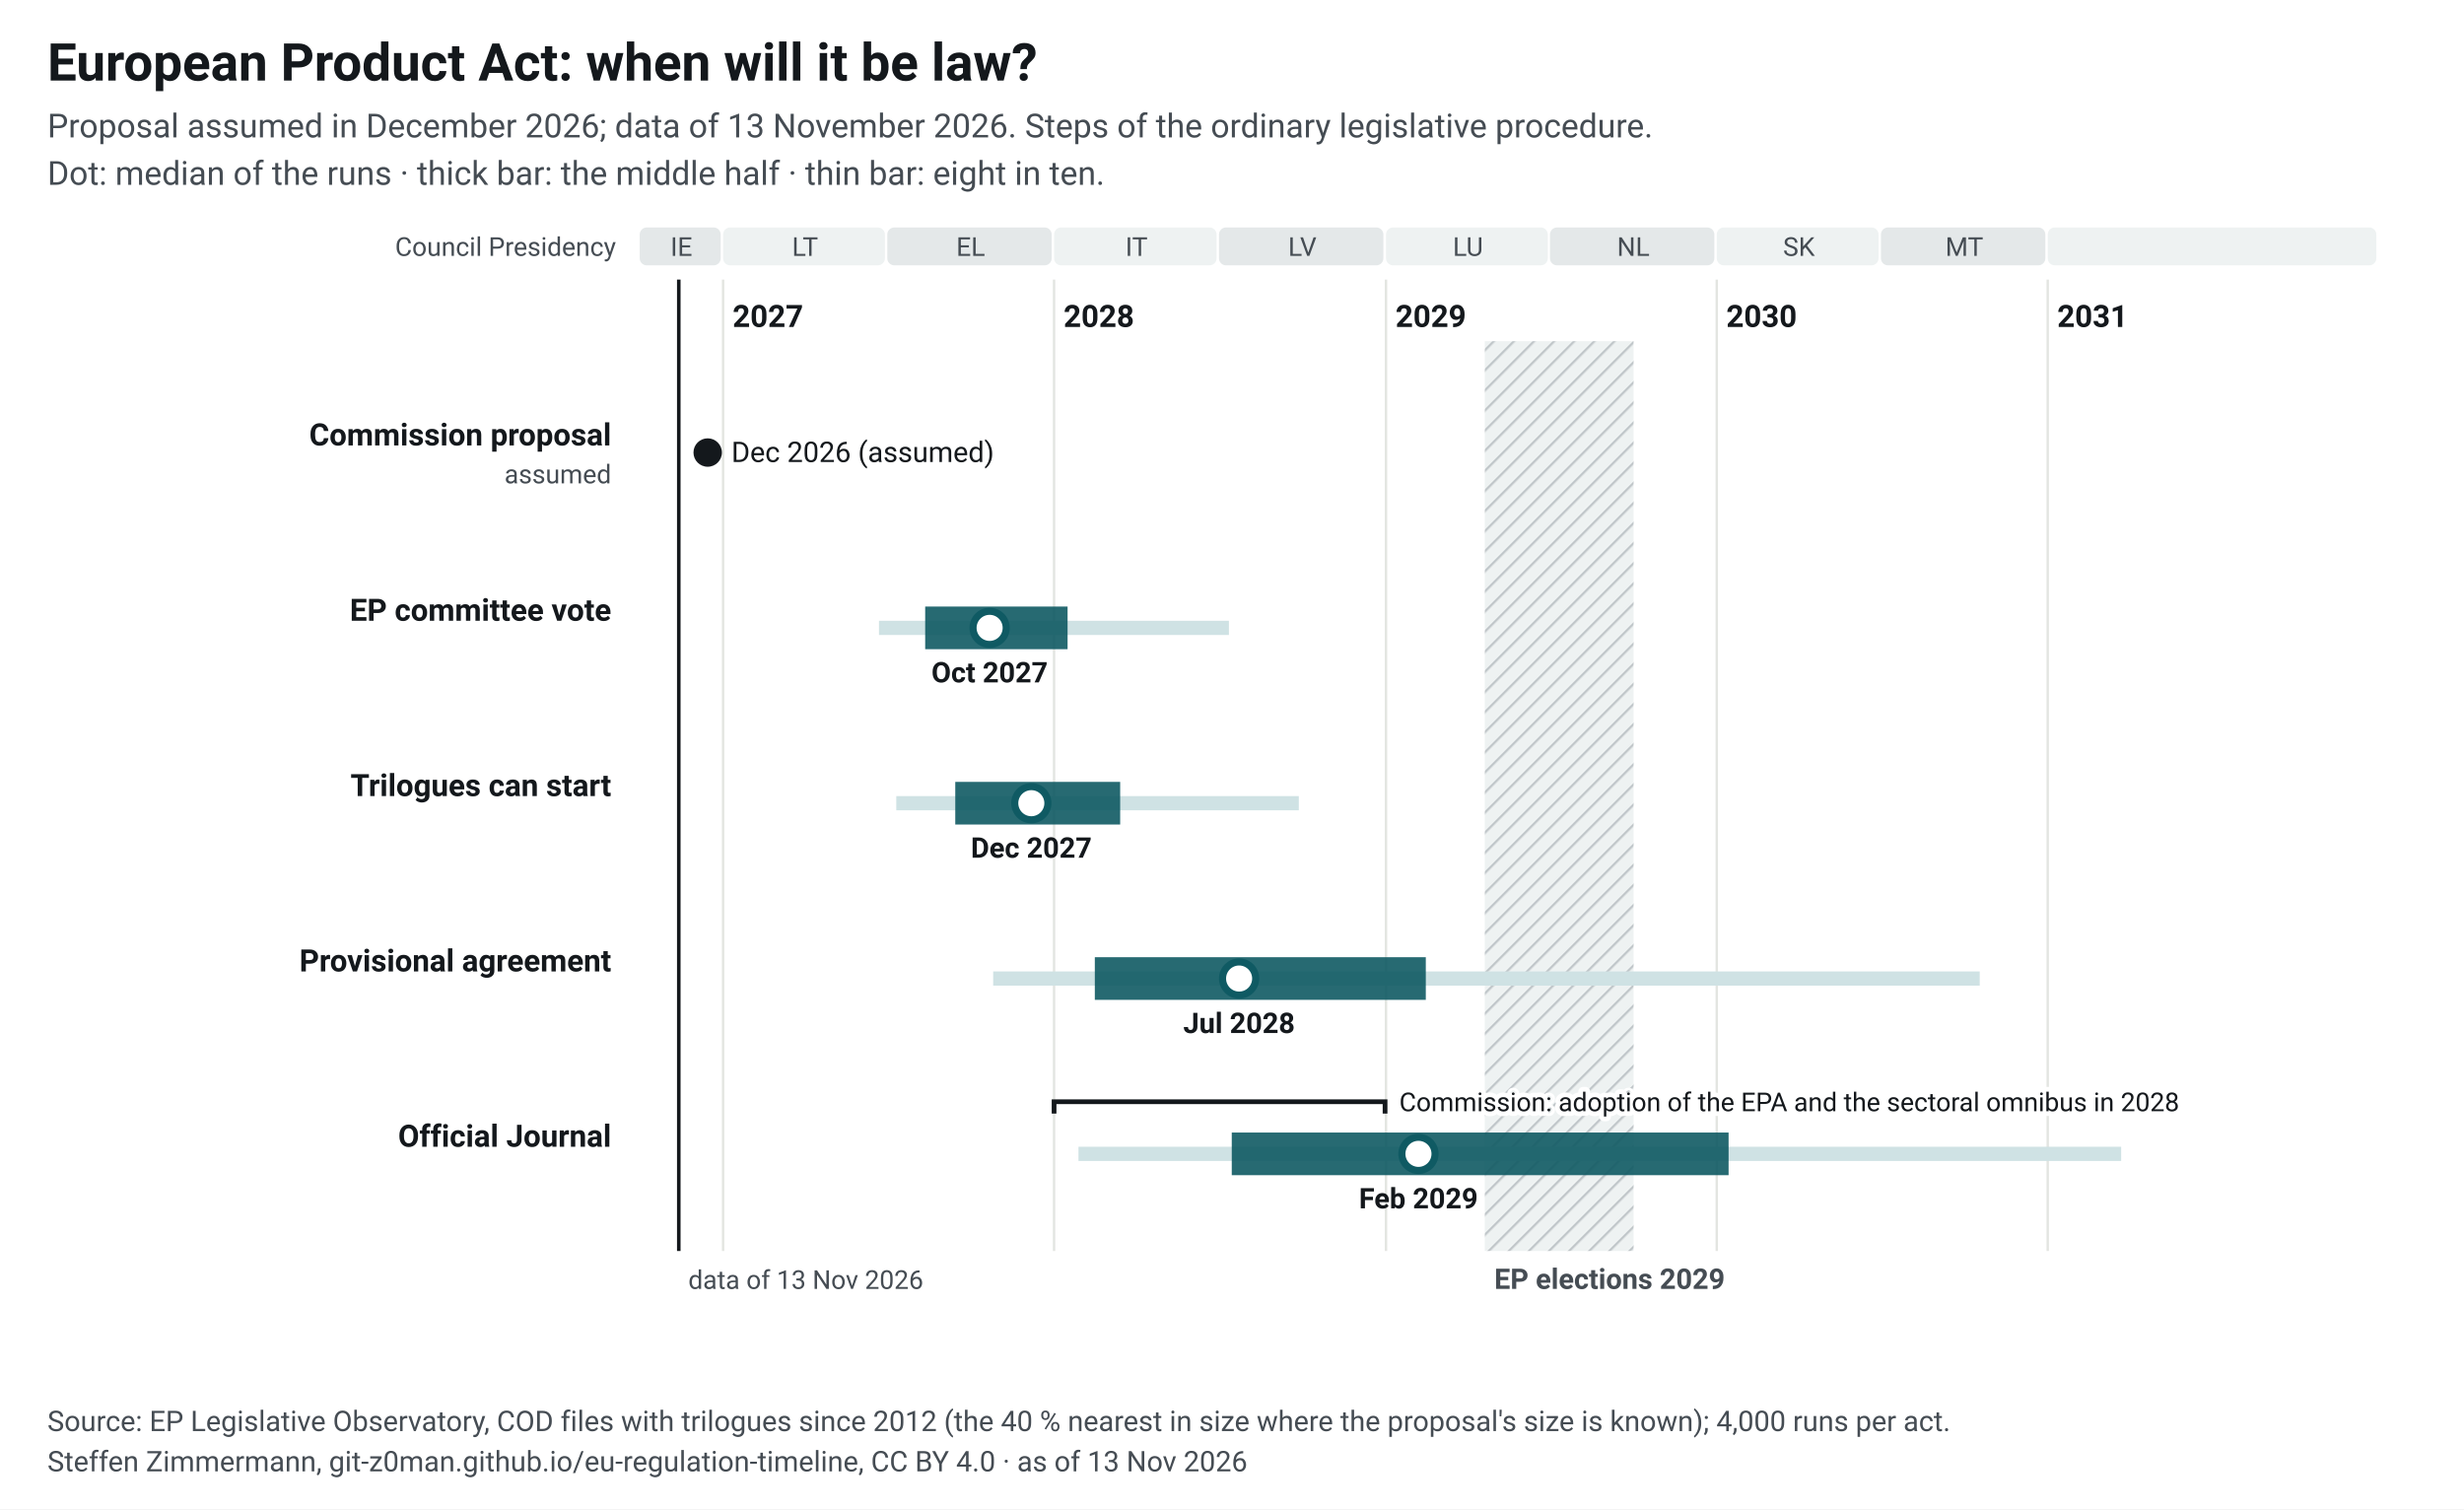
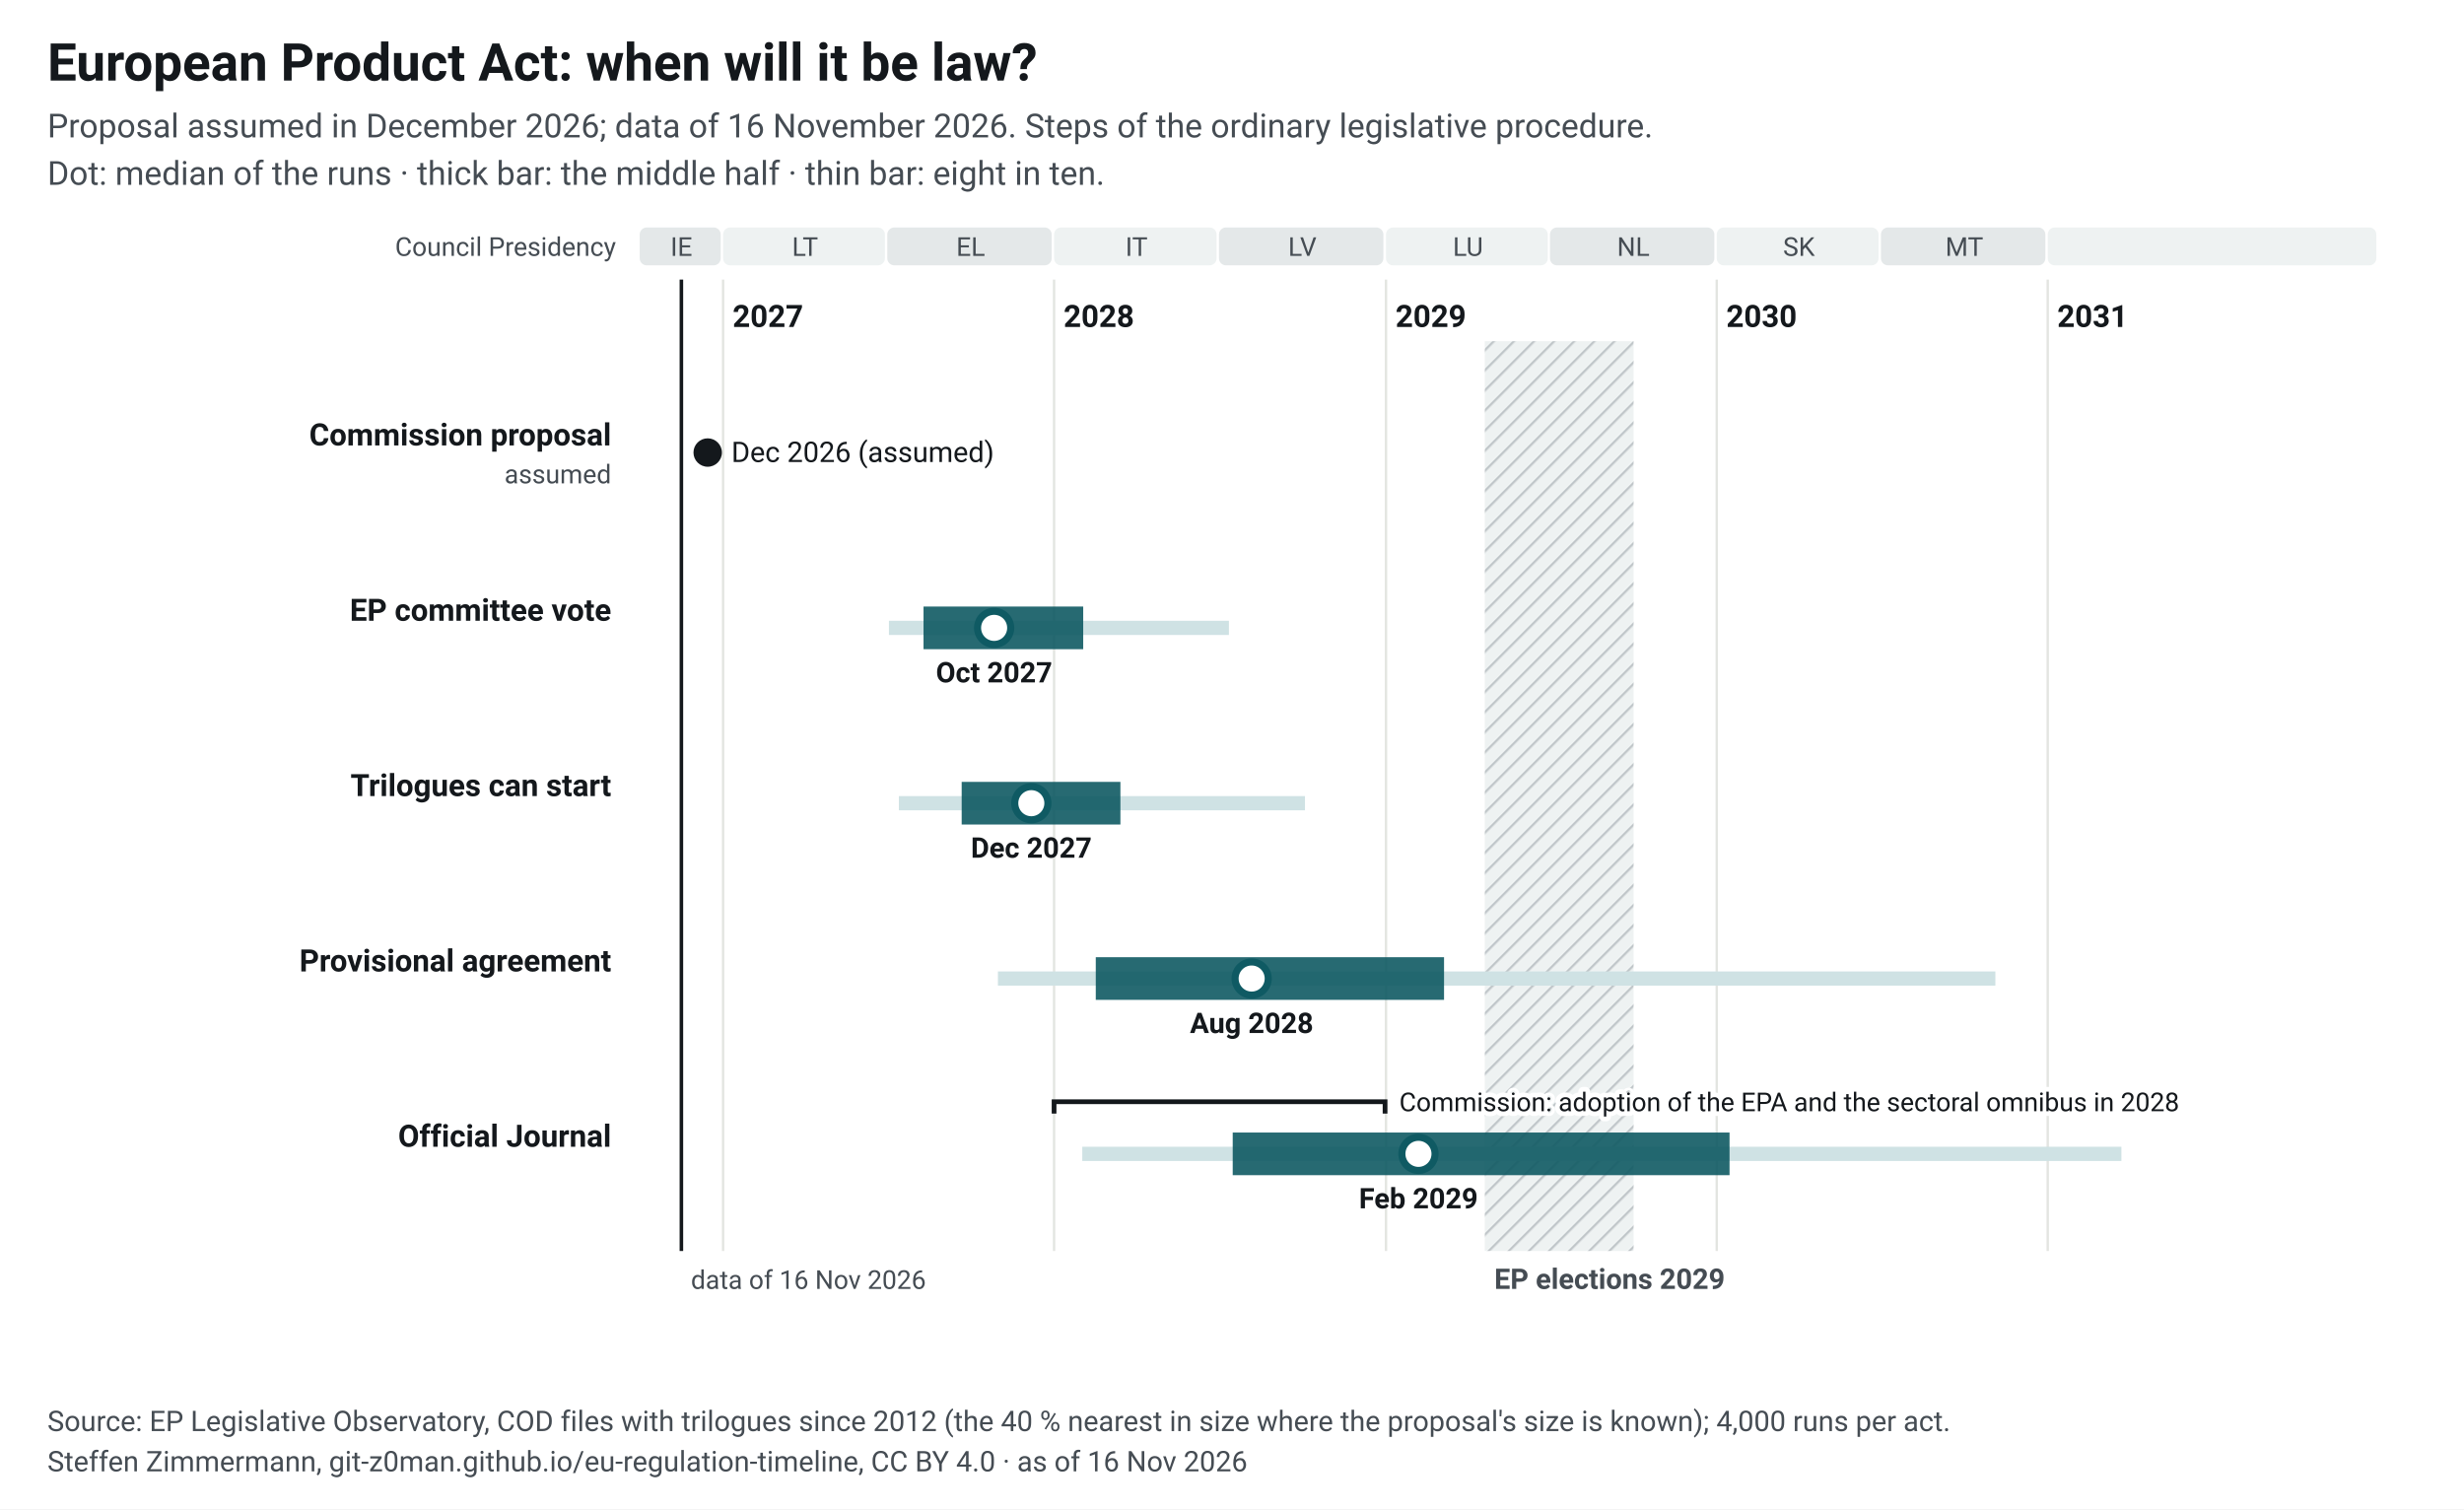
<svg xmlns="http://www.w3.org/2000/svg" width="1040" height="637" viewBox="0 0 1040 637" font-family="&quot;Source Sans 3&quot;, system-ui, -apple-system, Segoe UI, Roboto, Arial, sans-serif" font-size="13">
  <style>.ink{fill:#14181c}.mu{fill:#454c53}.gr{stroke:#e3e5e1;stroke-width:1}.pa{fill:#eef2f2}.pb{fill:#e4e8e9}.hb{fill:#eef2f2}.hl{stroke:#c3c9cc}.wt{fill:#454c53}.pt{fill:#14181c;paint-order:stroke;stroke:#fff;stroke-width:4px;stroke-linejoin:round}.pl{stroke:#14181c}.td{stroke:#14181c;stroke-width:1.5}.b50{fill:#0f5a63;opacity:.9}.b80{fill:#cfe2e4}.med{fill:#fff;stroke:#0f5a63}.fx{fill:#14181c}.ini{fill:#e3eeef;stroke:#6e9195;stroke-width:1}.ini80{fill:#a7b7ba}.inim{stroke:#6e9195;stroke-width:2}.c1{stroke:#0f5a63}.c2{stroke:#454c53;stroke-dasharray:7 4}a text{fill:#0f5a63}.nl-pending{fill:#0f5a63}.nl-adopted{fill:#5b646b}.nl-plan{fill:#fff;stroke:#14181c}.nl-open{fill:none;stroke:#14181c}.nl-q{fill:#14181c}.nl-row{stroke:#e3e5e1;stroke-width:.6}.nl-g-announced{fill:#f1f2f3}.nl-g-pending{fill:#e3eeef}.nl-g-adopted{fill:#eef2f2}</style>
  <rect width="1040" height="637" fill="#fff" />
  <text x="20" y="34" font-size="22" font-weight="700" class="ink">European Product Act: when will it be law?</text>
-   <text x="20" y="58" font-size="14" class="mu">Proposal assumed in December 2026; data of 13 November 2026. Steps of the ordinary legislative procedure.</text>
+   <text x="20" y="58" font-size="14" class="mu">Proposal assumed in December 2026; data of 16 November 2026. Steps of the ordinary legislative procedure.</text>
  <text x="20" y="78" font-size="14" class="mu">Dot: median of the runs · thick bar: the middle half · thin bar: eight in ten.</text>
  <g transform="translate(20,92)">
    <defs>
      <pattern id="hatch-33" width="6" height="6" patternUnits="userSpaceOnUse" patternTransform="rotate(45)">
        <rect width="6" height="6" class="hb" />
        <line x1="0" y1="0" x2="0" y2="6" class="hl" stroke-width="2" />
      </pattern>
    </defs>
    <rect x="250.0" y="4" width="34.2" height="16" rx="3" class="pb" data-tip="Council Presidency: IE, Jul 2026 to Dec 2026" />
    <text x="267.6" y="16" text-anchor="middle" font-size="11" class="mu">IE</text>
    <rect x="285.2" y="4" width="68.3" height="16" rx="3" class="pa" data-tip="Council Presidency: LT, Jan 2027 to Jun 2027" />
    <text x="319.8" y="16" text-anchor="middle" font-size="11" class="mu">LT</text>
    <rect x="354.5" y="4" width="69.4" height="16" rx="3" class="pb" data-tip="Council Presidency: EL, Jul 2027 to Dec 2027" />
    <text x="389.7" y="16" text-anchor="middle" font-size="11" class="mu">EL</text>
    <rect x="424.9" y="4" width="68.6" height="16" rx="3" class="pa" data-tip="Council Presidency: IT, Jan 2028 to Jun 2028" />
    <text x="459.7" y="16" text-anchor="middle" font-size="11" class="mu">IT</text>
    <rect x="494.5" y="4" width="69.4" height="16" rx="3" class="pb" data-tip="Council Presidency: LV, Jul 2028 to Dec 2028" />
    <text x="529.7" y="16" text-anchor="middle" font-size="11" class="mu">LV</text>
    <rect x="565.0" y="4" width="68.3" height="16" rx="3" class="pa" data-tip="Council Presidency: LU, Jan 2029 to Jun 2029" />
    <text x="599.6" y="16" text-anchor="middle" font-size="11" class="mu">LU</text>
    <rect x="634.2" y="4" width="69.4" height="16" rx="3" class="pb" data-tip="Council Presidency: NL, Jul 2029 to Dec 2029" />
    <text x="669.4" y="16" text-anchor="middle" font-size="11" class="mu">NL</text>
    <rect x="704.6" y="4" width="68.3" height="16" rx="3" class="pa" data-tip="Council Presidency: SK, Jan 2030 to Jun 2030" />
    <text x="739.3" y="16" text-anchor="middle" font-size="11" class="mu">SK</text>
    <rect x="773.9" y="4" width="69.4" height="16" rx="3" class="pb" data-tip="Council Presidency: MT, Jul 2030 to Dec 2030" />
    <text x="809.1" y="16" text-anchor="middle" font-size="11" class="mu">MT</text>
    <rect x="844.3" y="4" width="138.7" height="16" rx="3" class="pa" data-tip="Council Presidency: not decided, Jan 2031 to Dec 2031" />
    <text x="914.2" y="16" text-anchor="middle" font-size="11" class="mu" />
    <line x1="285.2" y1="26" x2="285.2" y2="436" class="gr" />
    <text x="289.2" y="46" font-weight="600" class="ink">2027</text>
    <line x1="424.9" y1="26" x2="424.9" y2="436" class="gr" />
    <text x="428.9" y="46" font-weight="600" class="ink">2028</text>
    <line x1="565.0" y1="26" x2="565.0" y2="436" class="gr" />
    <text x="569.0" y="46" font-weight="600" class="ink">2029</text>
    <line x1="704.6" y1="26" x2="704.6" y2="436" class="gr" />
    <text x="708.6" y="46" font-weight="600" class="ink">2030</text>
    <line x1="844.3" y1="26" x2="844.3" y2="436" class="gr" />
    <text x="848.3" y="46" font-weight="600" class="ink">2031</text>
    <rect x="606.7" y="52" width="62.8" height="384" fill="url(#hatch-33)" data-tip="European elections 2029: Parliament does no legislative work from its last session in April until the new committees vote again in October (assumption, as in 2024; the dates are not set yet)." />
    <text x="610.7" y="452" font-size="12" font-weight="600" class="wt">EP elections 2029</text>
    <text x="240" y="16" text-anchor="end" font-size="11" class="mu">Council Presidency</text>
-     <line x1="266.5" y1="26" x2="266.5" y2="436" class="td" />
-     <text x="270.5" y="452" font-size="11" class="mu">data of 13 Nov 2026</text>
+     <line x1="267.6" y1="26" x2="267.6" y2="436" class="td" />
+     <text x="271.6" y="452" font-size="11" class="mu">data of 16 Nov 2026</text>
    <text x="238" y="96.0" text-anchor="end" font-weight="600" class="ink lnk">Commission proposal</text>
    <text x="238" y="112.0" text-anchor="end" font-size="11" class="mu">assumed</text>
    <circle cx="278.7" cy="99.0" r="6" class="fx" data-tip="Commission proposal: 15 Dec 2026" />
    <text x="288.7" y="103.0" font-size="12" class="ink">Dec 2026 (assumed)</text>
    <text x="238" y="170.0" text-anchor="end" font-weight="600" class="ink lnk">EP committee vote</text>
-     <rect x="351.0" y="170.0" width="147.7" height="6" class="b80" data-tip="EP committee vote: median Oct 2027; half of the runs Aug 2027 to Jan 2028; eight in ten Jun 2027 to Jul 2028" />
-     <rect x="370.5" y="164.0" width="60.1" height="18" class="b50" data-tip="EP committee vote: median Oct 2027; half of the runs Aug 2027 to Jan 2028; eight in ten Jun 2027 to Jul 2028" />
-     <circle cx="397.7" cy="173.0" r="7" class="med" stroke-width="3" data-tip="EP committee vote: median Oct 2027; half of the runs Aug 2027 to Jan 2028; eight in ten Jun 2027 to Jul 2028" />
-     <text x="397.7" y="196.0" text-anchor="middle" font-size="12" font-weight="600" class="ink">Oct 2027</text>
+     <rect x="355.2" y="170.0" width="143.5" height="6" class="b80" data-tip="EP committee vote: median Oct 2027; half of the runs Aug 2027 to Feb 2028; eight in ten Jul 2027 to Jul 2028" />
+     <rect x="369.8" y="164.0" width="67.4" height="18" class="b50" data-tip="EP committee vote: median Oct 2027; half of the runs Aug 2027 to Feb 2028; eight in ten Jul 2027 to Jul 2028" />
+     <circle cx="399.6" cy="173.0" r="7" class="med" stroke-width="3" data-tip="EP committee vote: median Oct 2027; half of the runs Aug 2027 to Feb 2028; eight in ten Jul 2027 to Jul 2028" />
+     <text x="399.6" y="196.0" text-anchor="middle" font-size="12" font-weight="600" class="ink">Oct 2027</text>
    <text x="238" y="244.0" text-anchor="end" font-weight="600" class="ink lnk">Trilogues can start</text>
-     <rect x="358.3" y="244.0" width="169.9" height="6" class="b80" data-tip="Trilogues can start: median Dec 2027; half of the runs Sep 2027 to Mar 2028; eight in ten Jul 2027 to Sep 2028" />
-     <rect x="383.2" y="238.0" width="69.6" height="18" class="b50" data-tip="Trilogues can start: median Dec 2027; half of the runs Sep 2027 to Mar 2028; eight in ten Jul 2027 to Sep 2028" />
-     <circle cx="415.3" cy="247.0" r="7" class="med" stroke-width="3" data-tip="Trilogues can start: median Dec 2027; half of the runs Sep 2027 to Mar 2028; eight in ten Jul 2027 to Sep 2028" />
+     <rect x="359.4" y="244.0" width="171.4" height="6" class="b80" data-tip="Trilogues can start: median Dec 2027; half of the runs Sep 2027 to Mar 2028; eight in ten Jul 2027 to Oct 2028" />
+     <rect x="385.9" y="238.0" width="67.0" height="18" class="b50" data-tip="Trilogues can start: median Dec 2027; half of the runs Sep 2027 to Mar 2028; eight in ten Jul 2027 to Oct 2028" />
+     <circle cx="415.3" cy="247.0" r="7" class="med" stroke-width="3" data-tip="Trilogues can start: median Dec 2027; half of the runs Sep 2027 to Mar 2028; eight in ten Jul 2027 to Oct 2028" />
    <text x="415.3" y="270.0" text-anchor="middle" font-size="12" font-weight="600" class="ink">Dec 2027</text>
    <text x="238" y="318.0" text-anchor="end" font-weight="600" class="ink lnk">Provisional agreement</text>
-     <rect x="399.2" y="318.0" width="416.4" height="6" class="b80" data-tip="Provisional agreement: median Jul 2028; half of the runs Feb 2028 to Feb 2029; eight in ten Oct 2027 to Oct 2030" />
-     <rect x="442.1" y="312.0" width="139.7" height="18" class="b50" data-tip="Provisional agreement: median Jul 2028; half of the runs Feb 2028 to Feb 2029; eight in ten Oct 2027 to Oct 2030" />
-     <circle cx="503.0" cy="321.0" r="7" class="med" stroke-width="3" data-tip="Provisional agreement: median Jul 2028; half of the runs Feb 2028 to Feb 2029; eight in ten Oct 2027 to Oct 2030" />
-     <text x="503.0" y="344.0" text-anchor="middle" font-size="12" font-weight="600" class="ink">Jul 2028</text>
+     <rect x="401.2" y="318.0" width="421.0" height="6" class="b80" data-tip="Provisional agreement: median Aug 2028; half of the runs Feb 2028 to Mar 2029; eight in ten Oct 2027 to Nov 2030" />
+     <rect x="442.5" y="312.0" width="147.0" height="18" class="b50" data-tip="Provisional agreement: median Aug 2028; half of the runs Feb 2028 to Mar 2029; eight in ten Oct 2027 to Nov 2030" />
+     <circle cx="508.3" cy="321.0" r="7" class="med" stroke-width="3" data-tip="Provisional agreement: median Aug 2028; half of the runs Feb 2028 to Mar 2029; eight in ten Oct 2027 to Nov 2030" />
+     <text x="508.3" y="344.0" text-anchor="middle" font-size="12" font-weight="600" class="ink">Aug 2028</text>
    <text x="238" y="392.0" text-anchor="end" font-weight="600" class="ink lnk">Official Journal</text>
-     <rect x="435.2" y="392.0" width="440.1" height="6" class="b80" data-tip="Official Journal: median Feb 2029; half of the runs Jul 2028 to Jan 2030; eight in ten Jan 2028 to Mar 2031" />
-     <rect x="499.9" y="386.0" width="209.7" height="18" class="b50" data-tip="Official Journal: median Feb 2029; half of the runs Jul 2028 to Jan 2030; eight in ten Jan 2028 to Mar 2031" />
-     <circle cx="578.7" cy="395.0" r="7" class="med" stroke-width="3" data-tip="Official Journal: median Feb 2029; half of the runs Jul 2028 to Jan 2030; eight in ten Jan 2028 to Mar 2031" />
+     <rect x="436.8" y="392.0" width="438.6" height="6" class="b80" data-tip="Official Journal: median Feb 2029; half of the runs Jul 2028 to Jan 2030; eight in ten Feb 2028 to Mar 2031" />
+     <rect x="500.3" y="386.0" width="209.7" height="18" class="b50" data-tip="Official Journal: median Feb 2029; half of the runs Jul 2028 to Jan 2030; eight in ten Feb 2028 to Mar 2031" />
+     <circle cx="578.7" cy="395.0" r="7" class="med" stroke-width="3" data-tip="Official Journal: median Feb 2029; half of the runs Jul 2028 to Jan 2030; eight in ten Feb 2028 to Mar 2031" />
    <text x="578.7" y="418.0" text-anchor="middle" font-size="12" font-weight="600" class="ink">Feb 2029</text>
    <path d="M424.9,378.0 V373.0 H564.6 V378.0" fill="none" class="pl" stroke-width="2" data-tip="Commission: adoption of the EPA and the sectoral omnibus in 2028" />
    <text x="570.6" y="377.0" font-size="11" class="pt">Commission: adoption of the EPA and the sectoral omnibus in 2028</text>
  </g>
  <text x="20" y="604" font-size="12" class="mu">Source: EP Legislative Observatory, COD files with trilogues since 2012 (the 40 % nearest in size where the proposal's size is known); 4,000 runs per act.</text>
-   <text x="20" y="621" font-size="12" class="mu">Steffen Zimmermann, git-z0man.github.io/eu-regulation-timeline, CC BY 4.0 · as of 13 Nov 2026</text>
+   <text x="20" y="621" font-size="12" class="mu">Steffen Zimmermann, git-z0man.github.io/eu-regulation-timeline, CC BY 4.0 · as of 16 Nov 2026</text>
</svg>
